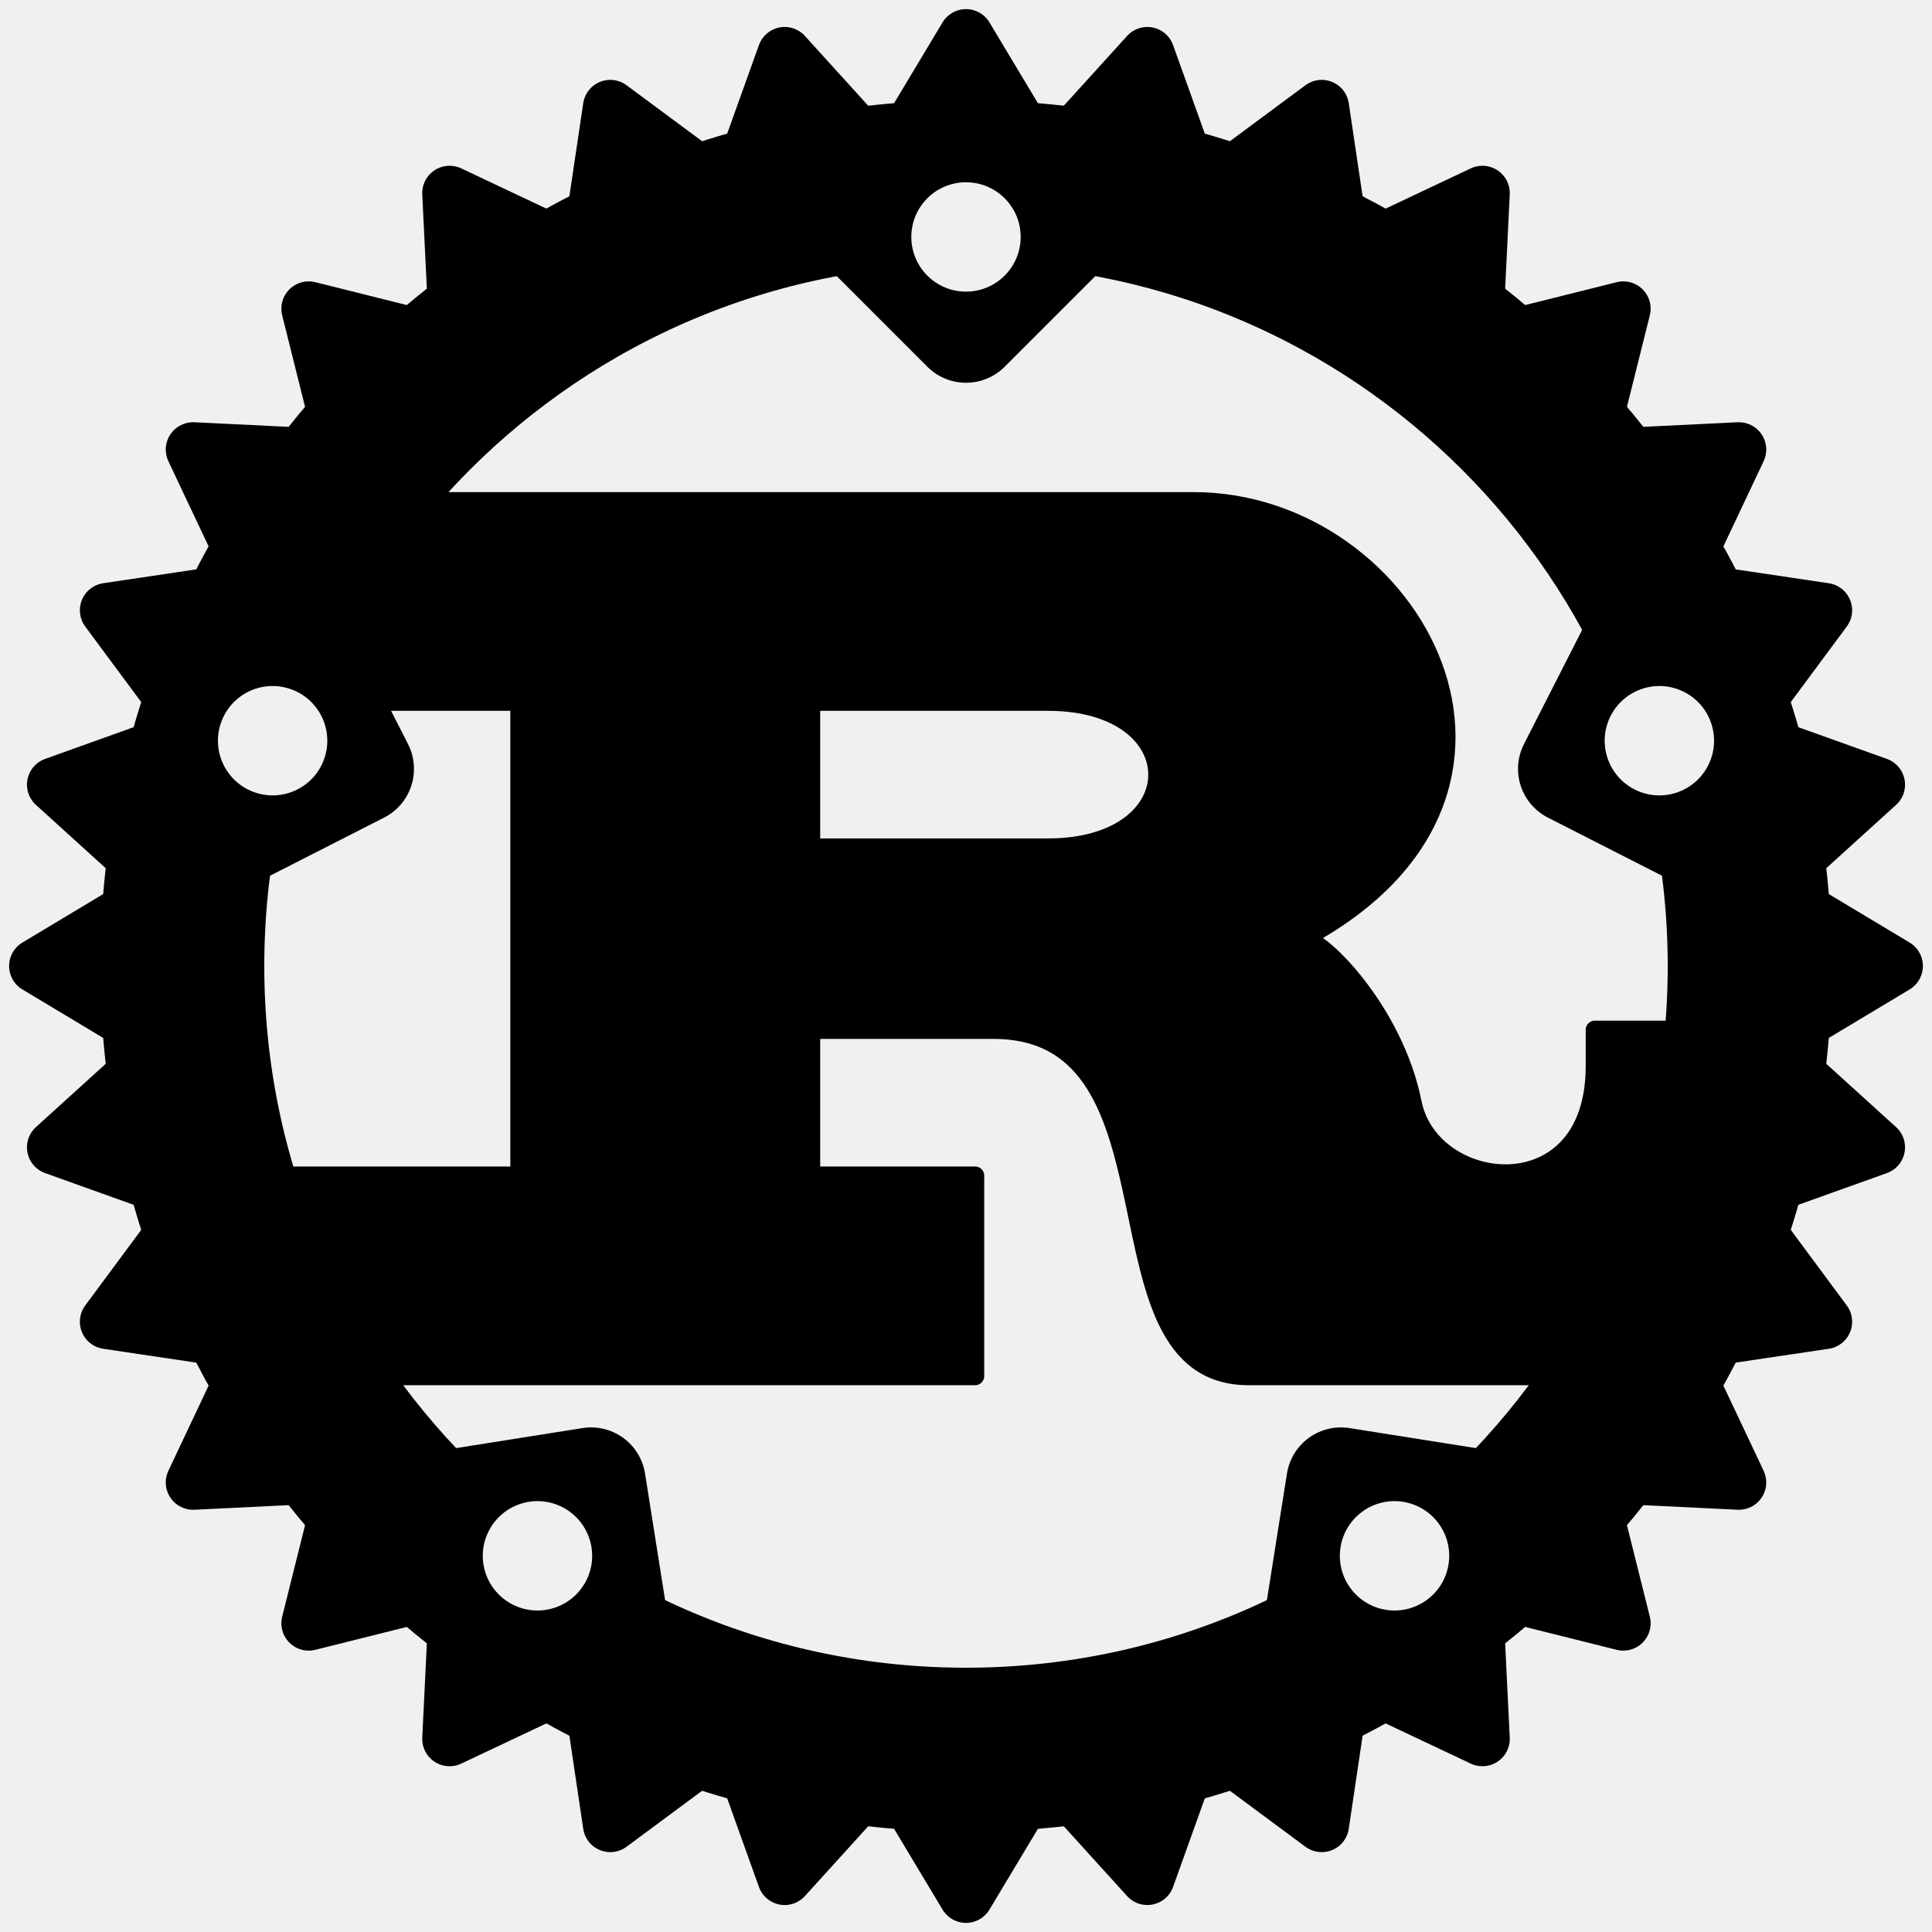
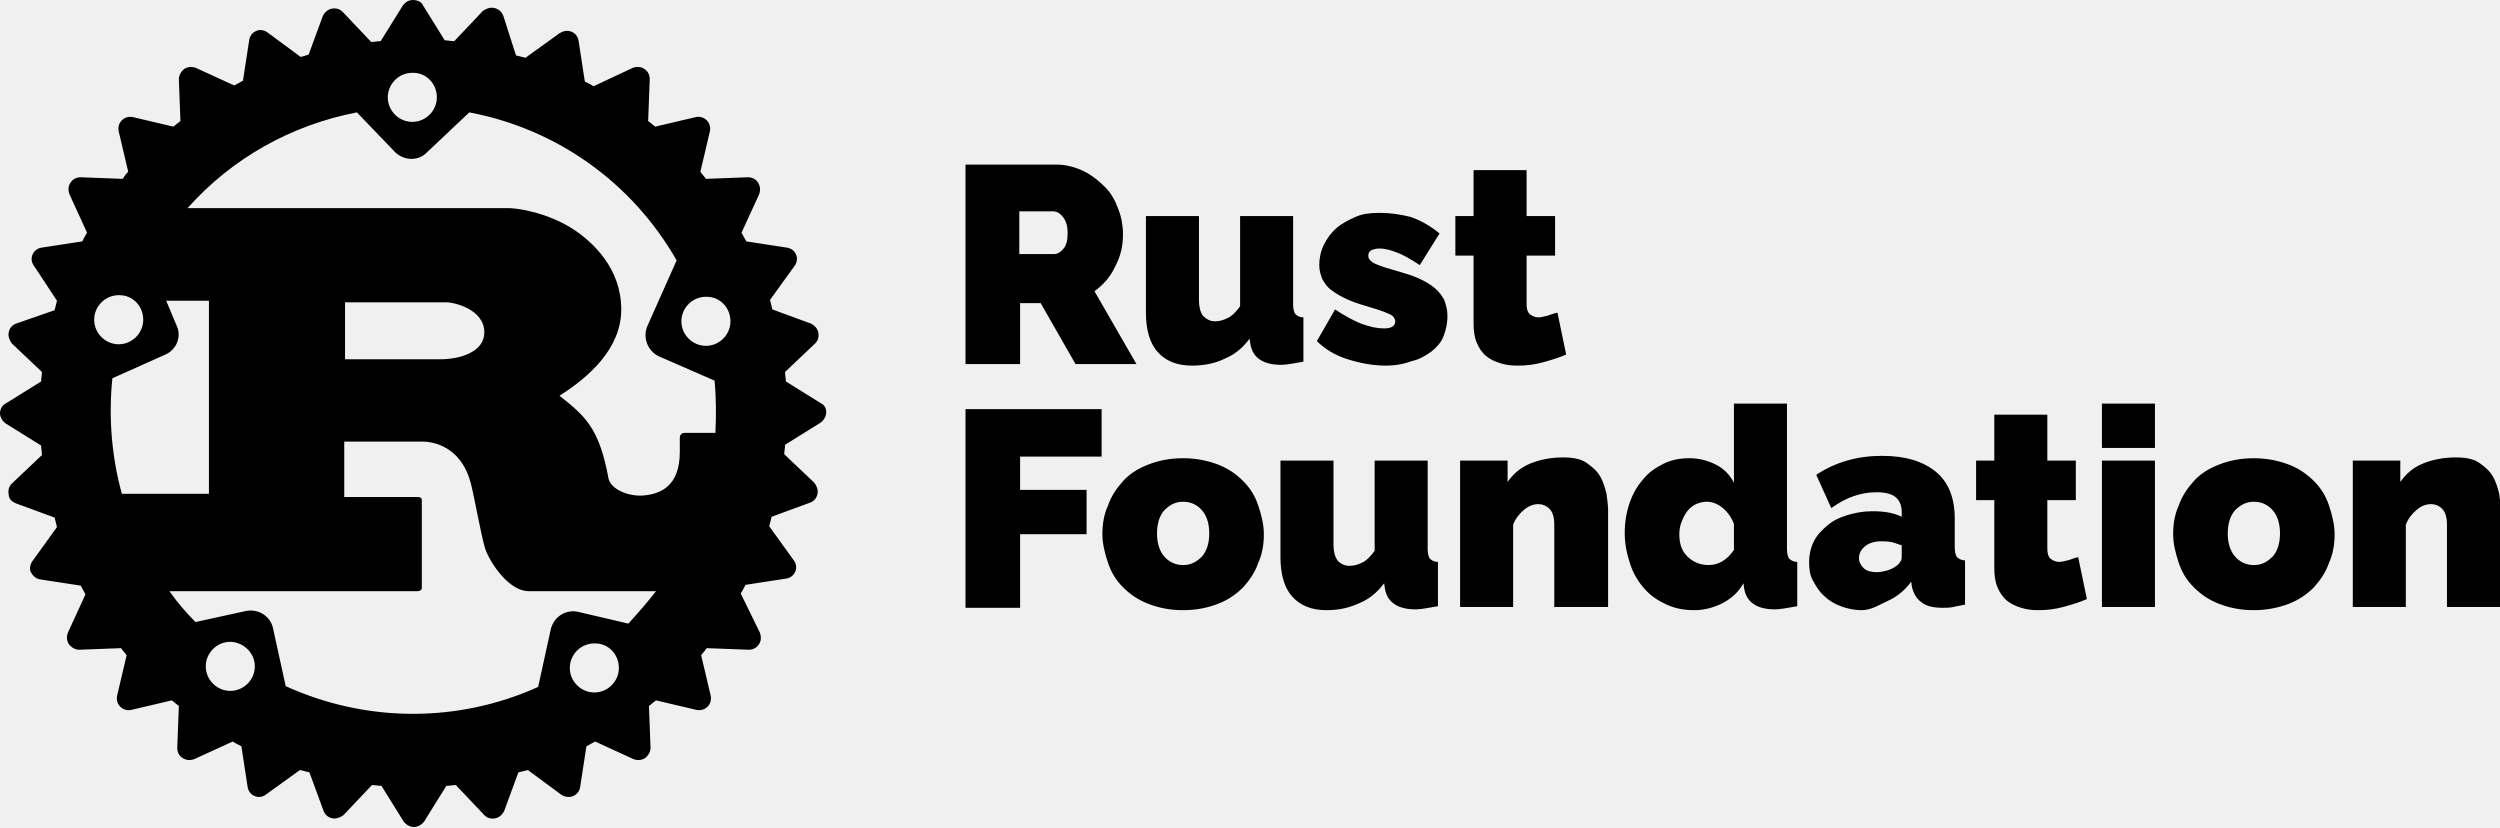
- <svg xmlns="http://www.w3.org/2000/svg" xmlns:xlink="http://www.w3.org/1999/xlink" version="1.1" height="106" width="106">
-   <g id="logo" transform="translate(53, 53)">
-     <path id="r" transform="translate(0.5, 0.5)" stroke="black" stroke-width="1" stroke-linejoin="round" d="     M -9,-15 H 4 C 12,-15 12,-7 4,-7 H -9 Z     M -40,22 H 0 V 11 H -9 V 3 H 1 C 12,3 6,22 15,22 H 40     V 3 H 34 V 5 C 34,13 25,12 24,7 C 23,2 19,-2 18,-2 C 33,-10 24,-26 12,-26 H -35     V -15 H -25 V 11 H -40 Z" />
-     <g id="gear" mask="url(#holes)">
-       <circle r="43" fill="none" stroke="black" stroke-width="9" />
-       <g id="cogs">
-         <polygon id="cog" stroke="black" stroke-width="3" stroke-linejoin="round" points="46,3 51,0 46,-3" />
-         <use xlink:href="#cog" transform="rotate(11.25)" />
-         <use xlink:href="#cog" transform="rotate(22.50)" />
-         <use xlink:href="#cog" transform="rotate(33.75)" />
-         <use xlink:href="#cog" transform="rotate(45.00)" />
-         <use xlink:href="#cog" transform="rotate(56.25)" />
-         <use xlink:href="#cog" transform="rotate(67.50)" />
-         <use xlink:href="#cog" transform="rotate(78.75)" />
-         <use xlink:href="#cog" transform="rotate(90.00)" />
-         <use xlink:href="#cog" transform="rotate(101.25)" />
-         <use xlink:href="#cog" transform="rotate(112.50)" />
-         <use xlink:href="#cog" transform="rotate(123.75)" />
-         <use xlink:href="#cog" transform="rotate(135.00)" />
-         <use xlink:href="#cog" transform="rotate(146.25)" />
-         <use xlink:href="#cog" transform="rotate(157.50)" />
-         <use xlink:href="#cog" transform="rotate(168.75)" />
-         <use xlink:href="#cog" transform="rotate(180.00)" />
-         <use xlink:href="#cog" transform="rotate(191.25)" />
-         <use xlink:href="#cog" transform="rotate(202.50)" />
-         <use xlink:href="#cog" transform="rotate(213.75)" />
-         <use xlink:href="#cog" transform="rotate(225.00)" />
-         <use xlink:href="#cog" transform="rotate(236.25)" />
-         <use xlink:href="#cog" transform="rotate(247.50)" />
-         <use xlink:href="#cog" transform="rotate(258.75)" />
-         <use xlink:href="#cog" transform="rotate(270.00)" />
-         <use xlink:href="#cog" transform="rotate(281.25)" />
-         <use xlink:href="#cog" transform="rotate(292.50)" />
-         <use xlink:href="#cog" transform="rotate(303.75)" />
-         <use xlink:href="#cog" transform="rotate(315.00)" />
-         <use xlink:href="#cog" transform="rotate(326.25)" />
-         <use xlink:href="#cog" transform="rotate(337.50)" />
-         <use xlink:href="#cog" transform="rotate(348.75)" />
-       </g>
-       <g id="mounts">
-         <polygon id="mount" stroke="black" stroke-width="6" stroke-linejoin="round" points="-7,-42 0,-35 7,-42" />
-         <use xlink:href="#mount" transform="rotate(72)" />
-         <use xlink:href="#mount" transform="rotate(144)" />
-         <use xlink:href="#mount" transform="rotate(216)" />
-         <use xlink:href="#mount" transform="rotate(288)" />
-       </g>
-     </g>
-     <mask id="holes">
-       <rect x="-60" y="-60" width="120" height="120" fill="white" />
-       <circle id="hole" cy="-40" r="3" />
-       <use xlink:href="#hole" transform="rotate(72)" />
-       <use xlink:href="#hole" transform="rotate(144)" />
-       <use xlink:href="#hole" transform="rotate(216)" />
-       <use xlink:href="#hole" transform="rotate(288)" />
-     </mask>
-   </g>
+ <svg xmlns="http://www.w3.org/2000/svg" viewBox="0 0 315.9 104.5" style="enable-background:new 0 0 315.9 104.5" xml:space="preserve">
+   <path d="m103.8 51-4.5-2.8c0-.4-.1-.8-.1-1.2l3.8-3.6c.4-.4.5-.9.4-1.4-.1-.5-.5-.9-.9-1.1l-4.9-1.8-.3-1.2 3.1-4.3c.3-.4.4-1 .2-1.4-.2-.5-.6-.8-1.1-.9l-5.2-.8c-.2-.4-.4-.7-.6-1.1l2.2-4.8c.2-.5.2-1-.1-1.5s-.8-.7-1.3-.7l-5.3.2c-.2-.3-.5-.6-.7-.9l1.2-5.1c.1-.5 0-1-.4-1.4-.4-.4-.9-.5-1.4-.4L82.8 16c-.3-.2-.6-.5-.9-.7l.2-5.3c0-.5-.2-1-.7-1.3-.4-.3-1-.3-1.5-.1L75 10.9c-.3-.2-.7-.4-1.1-.6l-.8-5.2c-.1-.5-.4-.9-.9-1.1-.5-.2-1-.1-1.5.2l-4.3 3.1-1.2-.3-1.6-5c-.2-.5-.6-.9-1.2-1-.5-.1-1 .1-1.4.4l-3.6 3.8c-.4 0-.8-.1-1.2-.1L53.4.6c-.1-.3-.6-.6-1.2-.6s-1 .3-1.3.7l-2.8 4.5c-.4 0-.8.1-1.2.1l-3.6-3.8c-.4-.4-.9-.5-1.4-.4-.5.1-.9.5-1.1.9L39 6.9c-.3.1-.7.2-1 .3l-4.2-3.1c-.4-.3-1-.4-1.4-.2-.5.2-.8.6-.9 1.1l-.8 5.2c-.4.2-.7.4-1.1.6l-4.8-2.2c-.5-.2-1-.2-1.5.1-.4.3-.7.8-.7 1.3l.2 5.3c-.3.2-.6.5-.9.7l-5.1-1.2c-.5-.1-1 0-1.4.4-.4.4-.5.9-.4 1.4l1.2 5.1c-.3.3-.5.6-.7.9l-5.3-.2c-.5 0-1 .2-1.3.7-.3.4-.3 1-.1 1.5l2.2 4.8c-.2.3-.4.7-.6 1.1l-5.2.8c-.5.1-.9.4-1.1.9-.2.5-.1 1 .2 1.4L7.2 38l-.3 1.2L2 40.9c-.5.2-.8.6-.9 1.1-.1.5.1 1 .4 1.4L5.3 47c0 .4-.1.8-.1 1.2L.7 51c-.4.2-.7.7-.7 1.2s.3 1 .7 1.3l4.5 2.8c0 .4.1.8.1 1.2l-3.8 3.6c-.4.4-.5.9-.4 1.4 0 .5.4.9.9 1.1l4.9 1.8.3 1.2-3.1 4.3c-.3.4-.4 1-.2 1.4s.6.8 1.1.9l5.2.8c.2.4.4.7.6 1.1l-2.2 4.8c-.2.5-.2 1 .1 1.5.3.4.8.7 1.3.7l5.3-.2c.2.3.5.6.7.9l-1.2 5.1c-.1.5 0 1 .4 1.4.4.4.9.5 1.4.4l5.1-1.2c.3.2.6.5.9.7l-.2 5.3c0 .5.2 1 .7 1.3s1 .3 1.5.1l4.8-2.2c.3.2.7.4 1.1.6l.8 5.2c.1.5.4.9.9 1.1.5.2 1 .1 1.4-.2l4.3-3.1 1.2.3 1.8 4.9c.2.5.6.8 1.1.9.5.1 1-.1 1.4-.4l3.6-3.8c.4 0 .8.1 1.2.1l2.8 4.5c.3.4.8.7 1.3.7s1-.3 1.3-.7l2.8-4.5c.4 0 .8-.1 1.2-.1l3.6 3.8c.4.4.9.5 1.4.4.5-.1.9-.5 1.1-.9l1.8-4.9 1.2-.3 4.2 3.1c.4.3 1 .4 1.5.2s.8-.6.9-1.1l.8-5.2c.4-.2.7-.4 1.1-.6l4.8 2.2c.5.2 1 .2 1.5-.1.4-.3.7-.8.7-1.3l-.2-5.3c.3-.2.6-.5.9-.7l5.1 1.2c.5.1 1 0 1.4-.4.4-.4.5-.9.4-1.4l-1.2-5.1c.2-.3.5-.6.7-.9l5.3.2c.5 0 1-.2 1.3-.7.3-.4.3-1 .1-1.5L93.6 75c.2-.3.4-.7.6-1.1l5.2-.8c.5-.1.9-.4 1.1-.9s.1-1-.2-1.4l-3.1-4.3.3-1.2 4.9-1.8c.5-.2.8-.6.9-1.1.1-.5-.1-1-.4-1.4l-3.8-3.6c0-.4.1-.8.1-1.2l4.5-2.8c.4-.3.7-.8.7-1.3s-.2-.9-.6-1.1zM73 77.3c-1.5-.3-3 .6-3.4 2.2L68 86.8c-10.2 4.6-21.8 4.5-31.9-.1l-1.6-7.3c-.3-1.5-1.8-2.5-3.4-2.2l-6.4 1.4c-1.2-1.2-2.3-2.5-3.3-3.9h31.3c.3 0 .6-.1.6-.4V63.2c0-.3-.2-.4-.6-.4h-9.2v-7h9.9c.9 0 4.8.3 6.1 5.3.4 1.5 1.3 6.6 1.8 8.2.6 1.8 3 5.4 5.5 5.4h16.1c-1.1 1.4-2.3 2.8-3.5 4.1L73 77.3zm5.2 7.1c0 1.7-1.4 3.1-3.1 3.1-1.7 0-3.1-1.4-3.1-3.1 0-1.7 1.4-3.1 3.1-3.1h.1c1.7 0 3 1.4 3 3.1zm-46-.2c0 1.7-1.4 3.1-3.1 3.1-1.7 0-3.1-1.4-3.1-3.1 0-1.7 1.4-3.1 3.1-3.1h.1c1.6.1 3 1.4 3 3.1zm-18-36.4 6.7-3c1.4-.6 2.1-2.3 1.4-3.7L21 38h5.4v24.4h-11c-1.3-4.7-1.7-9.7-1.2-14.6zm-2.3-7.4c0-1.7 1.4-3.1 3.1-3.1h.1c1.7 0 3 1.4 3 3.1 0 1.7-1.4 3.1-3.1 3.1-1.7 0-3.1-1.4-3.1-3.1zm31.7 5v-7.2h12.9c.7 0 4.7.8 4.7 3.8 0 2.5-3.1 3.4-5.6 3.4h-12zm37.8 17.2c-2 .2-4.2-.8-4.5-2.1-1.2-6.6-3.1-8-6.2-10.5 3.8-2.4 7.8-6 7.8-10.9 0-5.2-3.6-8.5-6-10.1-3.4-2.2-7.2-2.7-8.2-2.7H23.7c5.6-6.3 13.1-10.5 21.4-12.1l4.8 5c1.1 1.1 2.9 1.2 4 .1l5.4-5.1c11.1 2.1 20.6 8.9 26.2 18.7l-3.7 8.3c-.6 1.4 0 3.1 1.4 3.8l7.1 3.1c.2 2.2.2 4.4.1 6.6h-3.9c-.4 0-.6.3-.6.6v1.8c0 4.3-2.4 5.3-4.5 5.5zM49 12.3c0-1.7 1.4-3.1 3.1-3.1h.1c1.7 0 3 1.4 3 3.1 0 1.7-1.4 3.1-3.1 3.1S49 14 49 12.3zm40.2 31.4c-1.7 0-3.1-1.4-3.1-3.1 0-1.7 1.4-3.1 3.1-3.1h.1c1.7 0 3 1.4 3 3.1 0 1.7-1.4 3.1-3.1 3.1zM122 45.8v-25h11.5c1.2 0 2.3.3 3.4.8 1 .5 1.9 1.2 2.7 2s1.3 1.7 1.7 2.8c.4 1 .6 2.1.6 3.2 0 1.5-.3 2.8-1 4.1-.6 1.3-1.5 2.3-2.6 3.1l5.3 9.2h-7.7l-4.4-7.7h-2.6V46H122zm6.9-13.7h4.3c.4 0 .8-.2 1.2-.7.4-.5.5-1.1.5-2 0-.9-.2-1.5-.6-2s-.8-.7-1.3-.7h-4.2v5.4zM150.6 46.2c-1.9 0-3.3-.6-4.3-1.7s-1.5-2.8-1.5-5V27.3h6.7V38c0 .8.2 1.5.5 1.9.4.4.9.7 1.5.7.5 0 1-.1 1.6-.4.5-.2 1.1-.8 1.6-1.5V27.3h6.7v11.1c0 .6.1 1.1.3 1.3.2.2.5.4 1 .4v5.6c-1.2.2-2.1.4-2.8.4-2.3 0-3.6-.9-3.9-2.6l-.1-.7c-.9 1.2-1.9 2-3.1 2.5-1.2.6-2.6.9-4.2.9zM175.1 46.2c-1.6 0-3.2-.3-4.8-.8s-2.9-1.3-3.9-2.3l2.3-4c1.2.8 2.3 1.4 3.3 1.8 1.1.4 2 .6 2.9.6.9 0 1.4-.3 1.4-.9 0-.3-.2-.6-.5-.8-.4-.2-1.1-.5-2.1-.8-1.3-.4-2.4-.7-3.3-1.1-.9-.4-1.6-.8-2.1-1.2-.6-.4-.9-.9-1.2-1.4-.2-.5-.4-1.1-.4-1.8 0-.9.2-1.8.6-2.6.4-.8.9-1.5 1.6-2.1s1.5-1 2.4-1.4 1.9-.5 3-.5c1.4 0 2.7.2 3.9.5 1.2.4 2.5 1.1 3.7 2.1l-2.5 4c-1.2-.8-2.1-1.3-2.9-1.6-.8-.3-1.5-.5-2.2-.5-.4 0-.7.1-1 .2-.3.2-.4.4-.4.7 0 .4.2.6.6.9.4.2 1.1.5 2.2.8 1.3.4 2.5.7 3.4 1.1.9.4 1.6.8 2.2 1.3s.9 1 1.2 1.5c.2.6.4 1.2.4 2 0 1-.2 1.8-.5 2.6s-.9 1.4-1.5 1.9c-.7.5-1.5 1-2.4 1.2-1.1.4-2.2.6-3.4.6zM197.9 44.8c-.9.4-1.9.7-3 1s-2.1.4-3.2.4c-.8 0-1.5-.1-2.1-.3-.7-.2-1.3-.5-1.8-.9s-.9-1-1.2-1.7c-.3-.7-.4-1.5-.4-2.5v-8.5h-2.3v-5h2.3v-5.8h6.7v5.8h3.6v5h-3.6v6.1c0 .6.1 1 .4 1.3.3.2.6.4 1.1.4.3 0 .7-.1 1.1-.2s.8-.3 1.3-.4l1.1 5.3zM122 76.7v-25h17.2v6h-10.3v4.2h8.4v5.6h-8.4v9.3H122zM149.5 77.1c-1.7 0-3.1-.3-4.4-.8s-2.3-1.2-3.2-2.1c-.9-.9-1.5-1.9-1.9-3.1-.4-1.2-.7-2.4-.7-3.6 0-1.3.2-2.5.7-3.6.4-1.2 1.1-2.2 1.9-3.1s1.9-1.6 3.2-2.1 2.7-.8 4.4-.8c1.6 0 3.1.3 4.4.8 1.3.5 2.3 1.2 3.2 2.1s1.5 1.9 1.9 3.1c.4 1.2.7 2.4.7 3.6 0 1.3-.2 2.5-.7 3.6-.4 1.2-1.1 2.2-1.9 3.1-.9.9-1.9 1.6-3.2 2.1-1.3.5-2.7.8-4.4.8zm-3.3-9.7c0 1.2.3 2.2.9 2.9.6.7 1.4 1.1 2.4 1.1s1.7-.4 2.4-1.1c.6-.7.9-1.7.9-2.9s-.3-2.2-.9-2.9c-.6-.7-1.4-1.1-2.4-1.1s-1.7.4-2.4 1.1c-.6.7-.9 1.7-.9 2.9zM167.6 77.1c-1.9 0-3.3-.6-4.3-1.7s-1.5-2.8-1.5-5V58.2h6.7v10.7c0 .8.2 1.5.5 1.9s.9.7 1.5.7c.5 0 1-.1 1.6-.4.5-.2 1.1-.8 1.6-1.5V58.2h6.7v11.1c0 .6.1 1.1.3 1.3.2.2.5.4 1 .4v5.6c-1.2.2-2.1.4-2.8.4-2.3 0-3.6-.9-3.9-2.6l-.1-.7c-.9 1.2-1.9 2-3.1 2.5-1.3.6-2.6.9-4.2.9zM203.1 76.7h-6.7V66.3c0-.9-.2-1.6-.6-2-.4-.4-.9-.6-1.4-.6-.6 0-1.2.2-1.8.7-.6.5-1.1 1.1-1.4 1.9v10.4h-6.7V58.2h6v2.7c.7-1 1.6-1.8 2.8-2.3 1.2-.5 2.6-.8 4.2-.8 1.3 0 2.3.2 3 .7.7.5 1.3 1 1.7 1.7.4.7.6 1.4.8 2.2.1.8.2 1.5.2 2.1v12.2zM214.1 77.1c-1.3 0-2.4-.2-3.5-.7-1.1-.5-2-1.1-2.8-2-.8-.9-1.4-1.9-1.8-3.1-.4-1.2-.7-2.5-.7-3.9s.2-2.6.6-3.8c.4-1.2 1-2.2 1.7-3 .7-.9 1.6-1.5 2.6-2s2.1-.7 3.3-.7c1.2 0 2.3.3 3.3.8s1.8 1.3 2.3 2.3V51h6.7v18.3c0 .6.1 1.1.3 1.3.2.2.5.4 1 .4v5.6c-1.2.2-2.1.4-2.8.4-2.3 0-3.6-.9-3.9-2.6l-.1-.7c-.6 1.1-1.5 1.9-2.6 2.5-1.2.6-2.4.9-3.6.9zm1.8-5.7c1.2 0 2.3-.6 3.2-1.9v-3.3c-.3-.8-.8-1.5-1.4-2-.6-.5-1.3-.8-2-.8-.5 0-.9.1-1.4.3-.4.2-.8.5-1.1.9-.3.4-.5.8-.7 1.3-.2.5-.3 1-.3 1.6 0 1.2.3 2.1 1 2.8s1.6 1.1 2.7 1.1zM235.2 77.1c-.9 0-1.8-.2-2.6-.5s-1.5-.7-2.1-1.3c-.6-.5-1-1.2-1.4-1.9s-.5-1.5-.5-2.4c0-.9.2-1.8.6-2.6.4-.8 1-1.4 1.7-2 .7-.6 1.5-1 2.5-1.3 1-.3 2-.5 3.2-.5 1.5 0 2.7.2 3.7.7v-.6c0-.9-.3-1.5-.8-1.9s-1.3-.6-2.4-.6c-1.1 0-2 .2-2.9.5-.9.3-1.8.8-2.8 1.5l-1.9-4.2c2.4-1.6 5.2-2.4 8.3-2.4 3 0 5.2.7 6.8 2 1.6 1.3 2.4 3.3 2.4 5.9v3.6c0 .6.1 1.1.3 1.3.2.2.5.4 1 .4v5.6c-.5.1-1.1.2-1.5.3s-.9.1-1.3.1c-1.2 0-2.1-.2-2.7-.7-.6-.4-1-1.1-1.2-1.9l-.1-.7c-.8 1.1-1.8 1.9-2.9 2.4s-2.1 1.2-3.4 1.2zm2-4.8c.4 0 .8-.1 1.2-.2.4-.1.8-.3 1.1-.5.3-.2.5-.4.6-.6.2-.2.2-.5.2-.7v-1.4c-.4-.1-.8-.3-1.3-.4s-.9-.1-1.3-.1c-.8 0-1.5.2-2 .6-.5.4-.8.9-.8 1.5 0 .5.2.9.6 1.3s1.1.5 1.7.5zM263.7 75.7c-.9.4-1.9.7-3 1s-2.1.4-3.2.4c-.8 0-1.5-.1-2.1-.3-.7-.2-1.3-.5-1.8-.9s-.9-1-1.2-1.7c-.3-.7-.4-1.5-.4-2.5v-8.5h-2.3v-5h2.3v-5.8h6.7v5.8h3.6v5h-3.6v6.1c0 .6.1 1 .4 1.3.3.2.6.4 1.1.4.3 0 .7-.1 1.1-.2s.8-.3 1.3-.4l1.1 5.3zM265.6 56.6V51h6.7v5.6h-6.7zm0 20.1V58.2h6.7v18.5h-6.7zM284.8 77.1c-1.7 0-3.1-.3-4.4-.8s-2.3-1.2-3.2-2.1c-.9-.9-1.5-1.9-1.9-3.1-.4-1.2-.7-2.4-.7-3.6 0-1.3.2-2.5.7-3.6.4-1.2 1.1-2.2 1.9-3.1s1.9-1.6 3.2-2.1 2.7-.8 4.4-.8c1.6 0 3.1.3 4.4.8 1.3.5 2.3 1.2 3.2 2.1s1.5 1.9 1.9 3.1c.4 1.2.7 2.4.7 3.6 0 1.3-.2 2.5-.7 3.6-.4 1.2-1.1 2.2-1.9 3.1-.9.9-1.9 1.6-3.2 2.1-1.3.5-2.8.8-4.4.8zm-3.3-9.7c0 1.2.3 2.2.9 2.9.6.7 1.4 1.1 2.4 1.1s1.7-.4 2.4-1.1c.6-.7.9-1.7.9-2.9s-.3-2.2-.9-2.9c-.6-.7-1.4-1.1-2.4-1.1s-1.7.4-2.4 1.1c-.6.7-.9 1.7-.9 2.9zM315.9 76.7h-6.7V66.3c0-.9-.2-1.6-.6-2-.4-.4-.9-.6-1.4-.6-.6 0-1.2.2-1.8.7-.6.5-1.1 1.1-1.4 1.9v10.4h-6.7V58.2h6v2.7c.7-1 1.6-1.8 2.8-2.3 1.2-.5 2.6-.8 4.2-.8 1.3 0 2.3.2 3 .7.7.5 1.3 1 1.7 1.7.4.7.6 1.4.8 2.2.1.8.2 1.5.2 2.1v12.2z" />
</svg>
